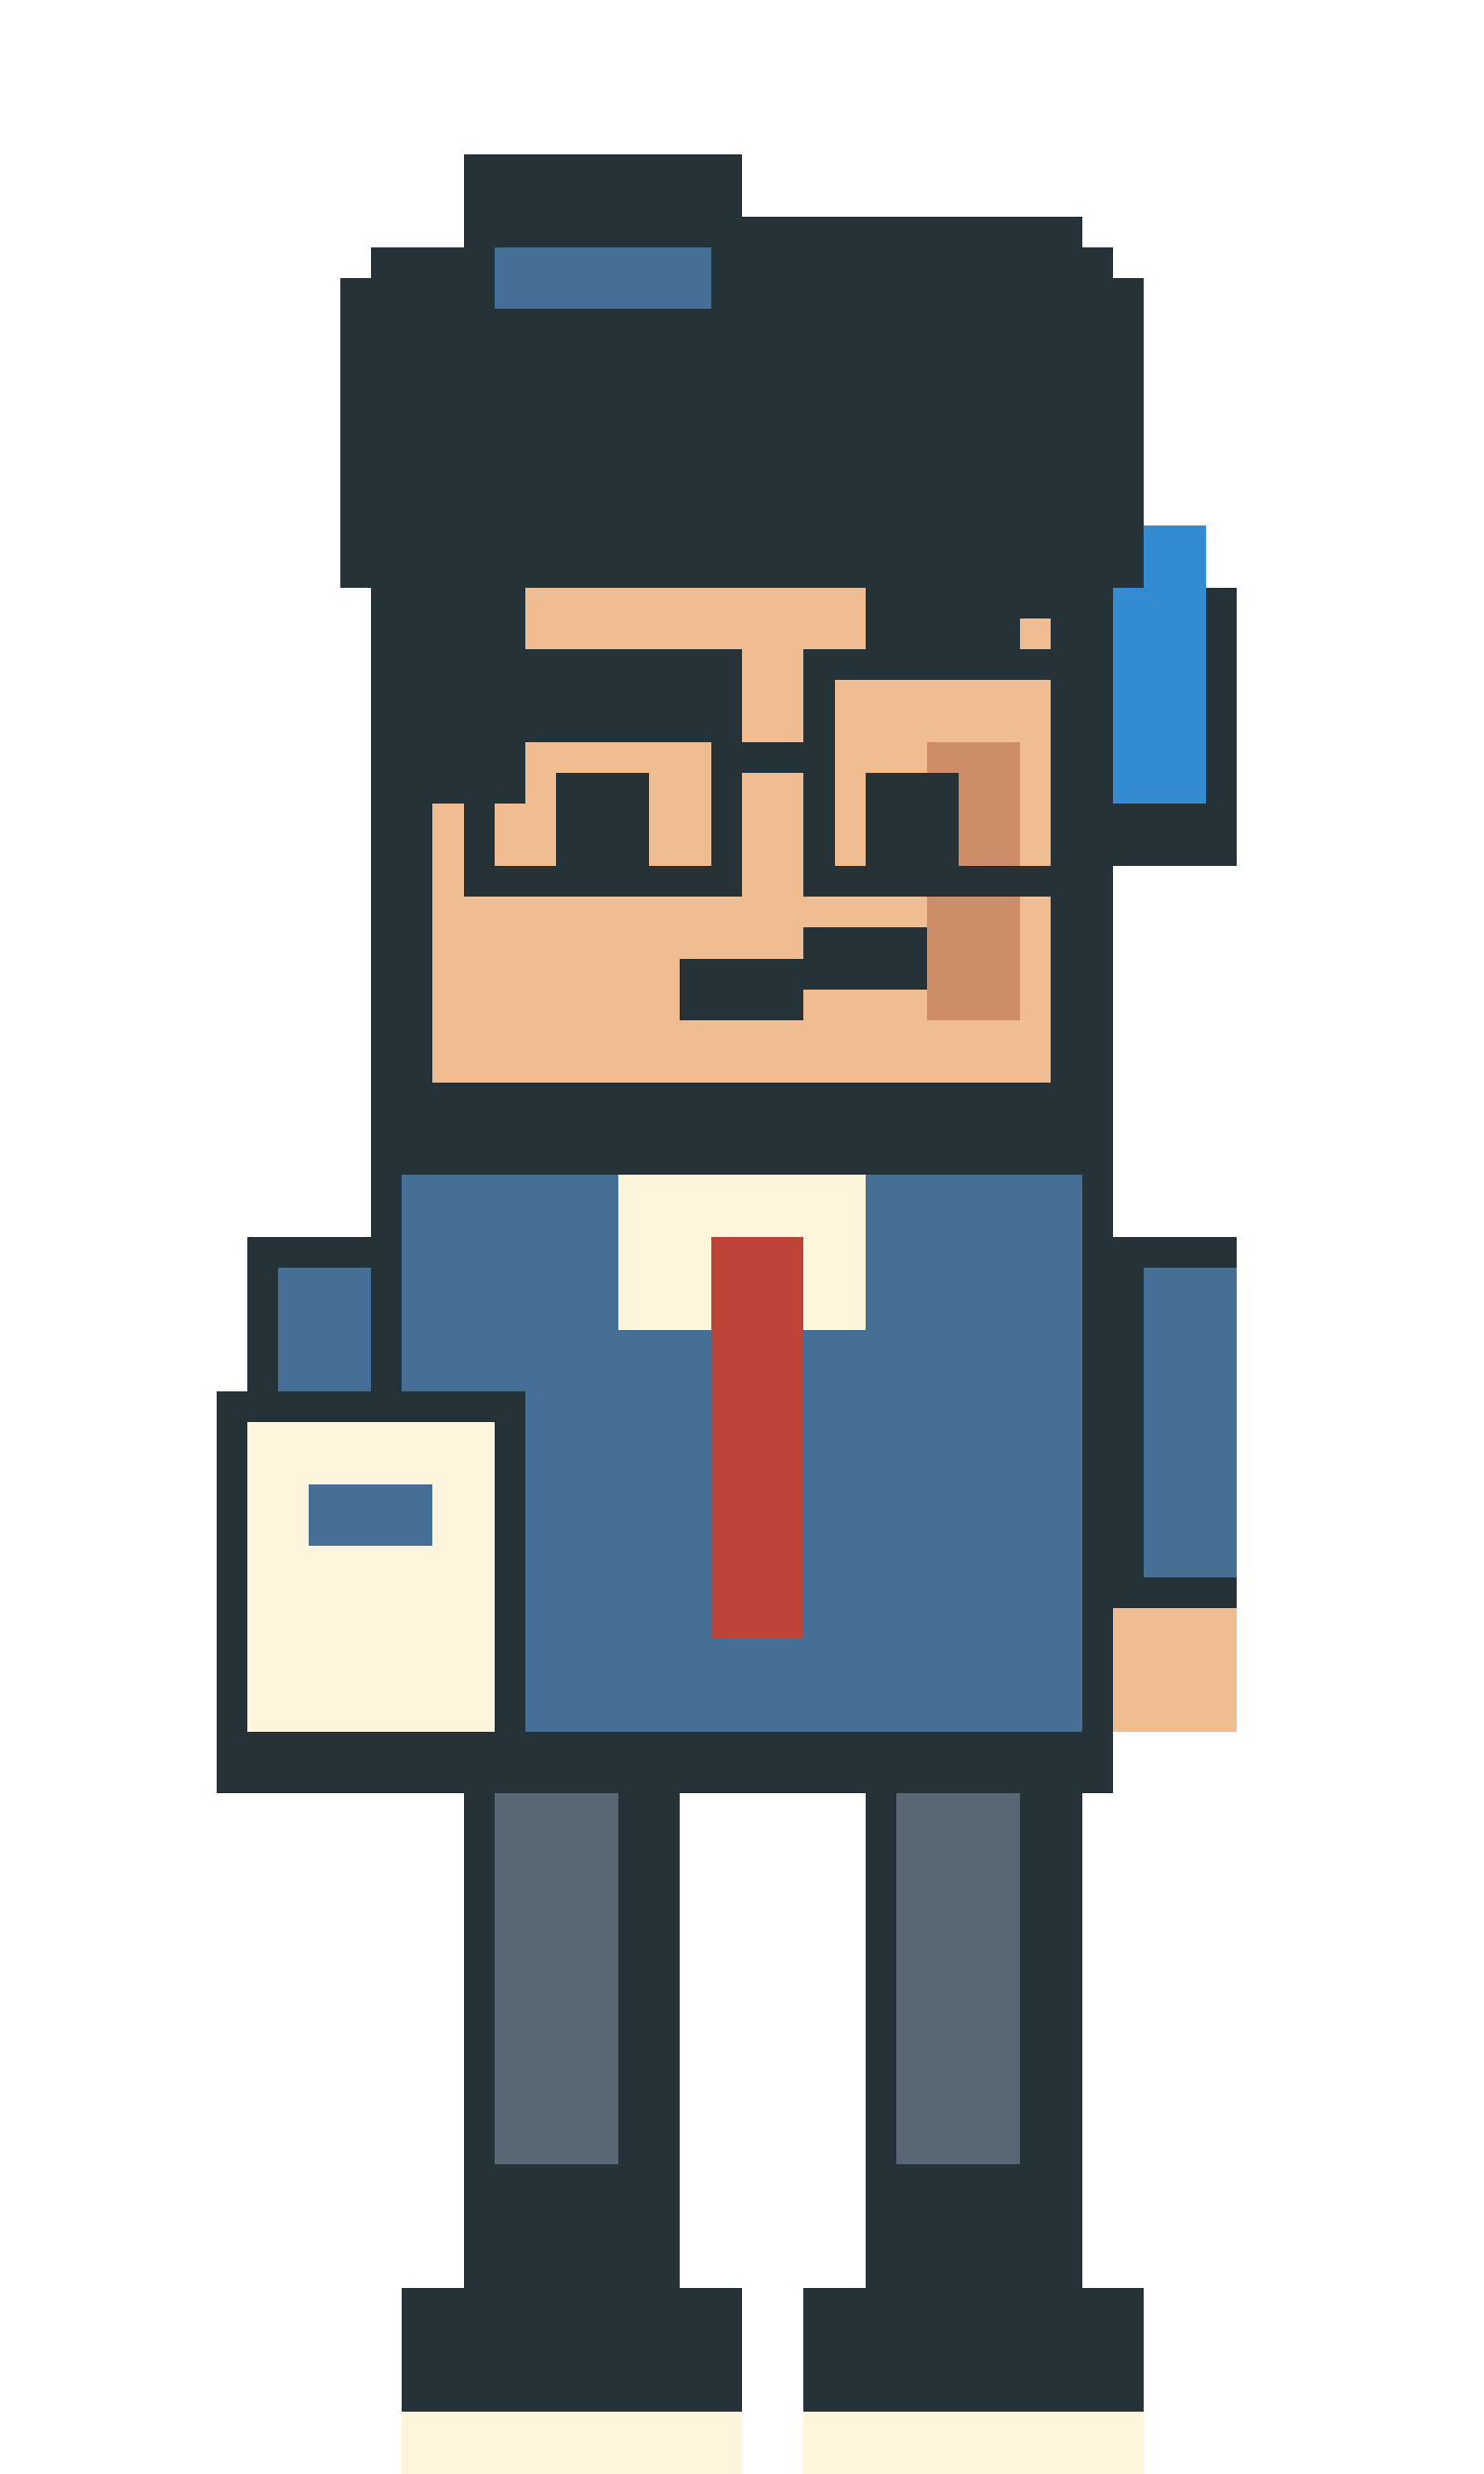
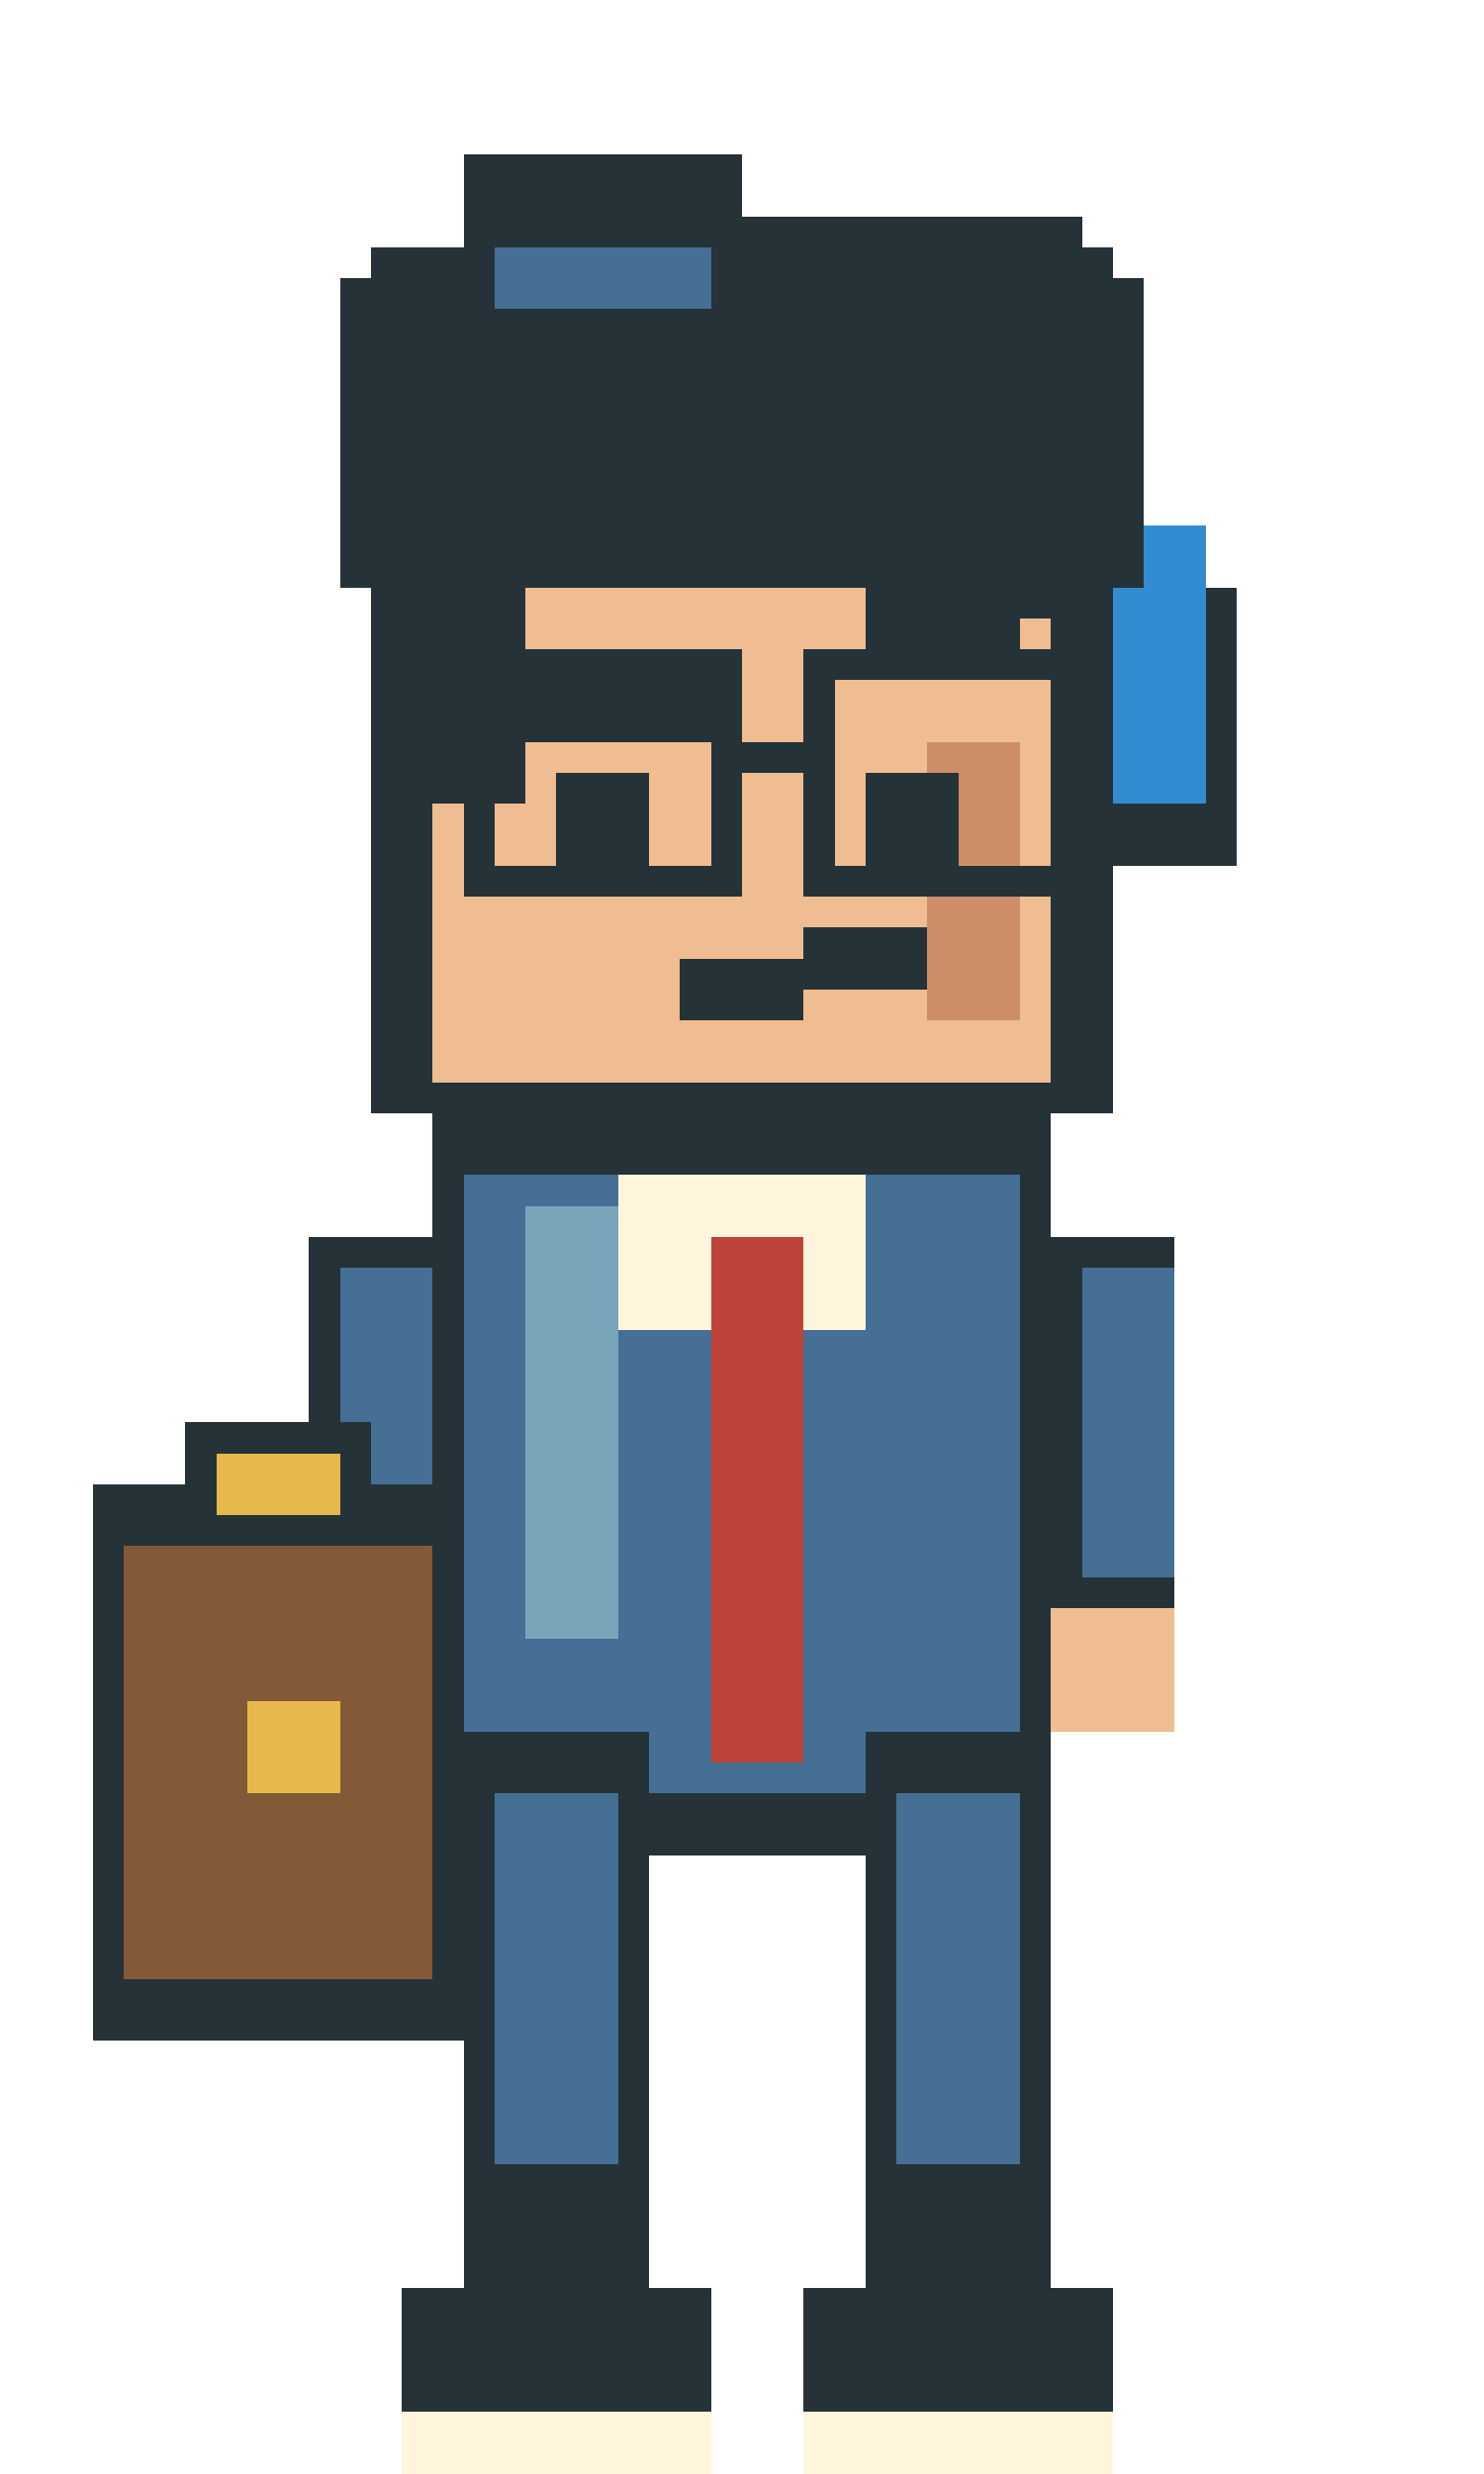
<svg xmlns="http://www.w3.org/2000/svg" width="48" height="80" viewBox="0 0 48 80" shape-rendering="crispEdges">
-   <rect x="12" y="36" width="24" height="22" fill="#253238" />
-   <rect x="13" y="38" width="22" height="18" fill="#456f94" />
-   <rect x="15" y="56" width="7" height="19" fill="#253238" />
-   <rect x="16" y="58" width="4" height="12" fill="#586773" />
-   <rect x="13" y="74" width="11" height="5" fill="#253238" />
-   <rect x="13" y="78" width="11" height="2" fill="#fff5dc" />
-   <rect x="28" y="56" width="7" height="19" fill="#253238" />
-   <rect x="29" y="58" width="4" height="12" fill="#586773" />
-   <rect x="26" y="74" width="11" height="5" fill="#253238" />
-   <rect x="26" y="78" width="11" height="2" fill="#fff5dc" />
-   <rect x="8" y="40" width="4" height="15" fill="#253238" />
-   <rect x="9" y="41" width="3" height="10" fill="#456f94" />
-   <rect x="8" y="52" width="4" height="4" fill="#efbd91" />
-   <rect x="36" y="40" width="4" height="15" fill="#253238" />
-   <rect x="37" y="41" width="3" height="10" fill="#456f94" />
-   <rect x="36" y="52" width="4" height="4" fill="#efbd91" />
+   <rect x="14" y="36" width="20" height="24" fill="#253238" />
+   <rect x="15" y="38" width="18" height="20" fill="#456f94" />
+   <rect x="15" y="56" width="6" height="19" fill="#253238" />
+   <rect x="16" y="58" width="4" height="12" fill="#456f94" />
+   <rect x="13" y="74" width="10" height="5" fill="#253238" />
+   <rect x="13" y="78" width="10" height="2" fill="#fff5dc" />
+   <rect x="28" y="56" width="6" height="19" fill="#253238" />
+   <rect x="29" y="58" width="4" height="12" fill="#456f94" />
+   <rect x="26" y="74" width="10" height="5" fill="#253238" />
+   <rect x="26" y="78" width="10" height="2" fill="#fff5dc" />
+   <rect x="10" y="40" width="4" height="15" fill="#253238" />
+   <rect x="11" y="41" width="3" height="10" fill="#456f94" />
+   <rect x="10" y="52" width="4" height="4" fill="#efbd91" />
+   <rect x="34" y="40" width="4" height="15" fill="#253238" />
+   <rect x="35" y="41" width="3" height="10" fill="#456f94" />
+   <rect x="34" y="52" width="4" height="4" fill="#efbd91" />
  <rect x="20" y="38" width="8" height="5" fill="#fff5dc" />
-   <rect x="23" y="40" width="3" height="13" fill="#be443a" />
-   <rect x="7" y="45" width="10" height="13" fill="#253238" />
-   <rect x="8" y="46" width="8" height="10" fill="#fff5dc" />
-   <rect x="10" y="48" width="4" height="2" fill="#456f94" />
+   <rect x="23" y="40" width="3" height="17" fill="#be443a" />
+   <rect x="17" y="39" width="3" height="14" fill="#79a5bb" />
+   <rect x="3" y="48" width="12" height="18" fill="#253238" />
+   <rect x="4" y="50" width="10" height="14" fill="#835a37" />
+   <rect x="6" y="46" width="6" height="4" fill="#253238" />
+   <rect x="7" y="47" width="4" height="2" fill="#e7b94c" />
+   <rect x="8" y="55" width="3" height="3" fill="#e7b94c" />
  <rect x="12" y="8" width="24" height="28" fill="#253238" />
  <rect x="14" y="14" width="20" height="21" fill="#efbd91" />
  <rect x="11" y="9" width="26" height="10" fill="#253238" />
  <rect x="15" y="5" width="9" height="9" fill="#253238" />
  <rect x="22" y="7" width="13" height="9" fill="#253238" />
  <rect x="12" y="17" width="5" height="9" fill="#253238" />
  <rect x="28" y="15" width="7" height="5" fill="#253238" />
  <rect x="16" y="8" width="7" height="2" fill="#456f94" />
  <rect x="30" y="24" width="3" height="9" fill="#ce8d69" />
  <rect x="17" y="22" width="6" height="2" fill="#253238" />
  <rect x="28" y="20" width="5" height="2" fill="#253238" />
  <rect x="18" y="25" width="3" height="3" fill="#253238" />
  <rect x="28" y="25" width="3" height="3" fill="#253238" />
  <rect x="22" y="31" width="4" height="2" fill="#253238" />
  <rect x="26" y="30" width="4" height="2" fill="#253238" />
  <rect x="35" y="19" width="5" height="9" fill="#253238" />
  <rect x="36" y="19" width="3" height="7" fill="#338cd1" />
  <rect x="37" y="17" width="2" height="3" fill="#338cd1" />
  <rect x="15" y="21" width="9" height="1" fill="#253238" />
  <rect x="15" y="28" width="9" height="1" fill="#253238" />
  <rect x="15" y="22" width="1" height="6" fill="#253238" />
  <rect x="23" y="22" width="1" height="6" fill="#253238" />
  <rect x="26" y="21" width="9" height="1" fill="#253238" />
  <rect x="26" y="28" width="9" height="1" fill="#253238" />
  <rect x="26" y="22" width="1" height="6" fill="#253238" />
  <rect x="34" y="22" width="1" height="6" fill="#253238" />
  <rect x="24" y="24" width="2" height="1" fill="#253238" />
</svg>
